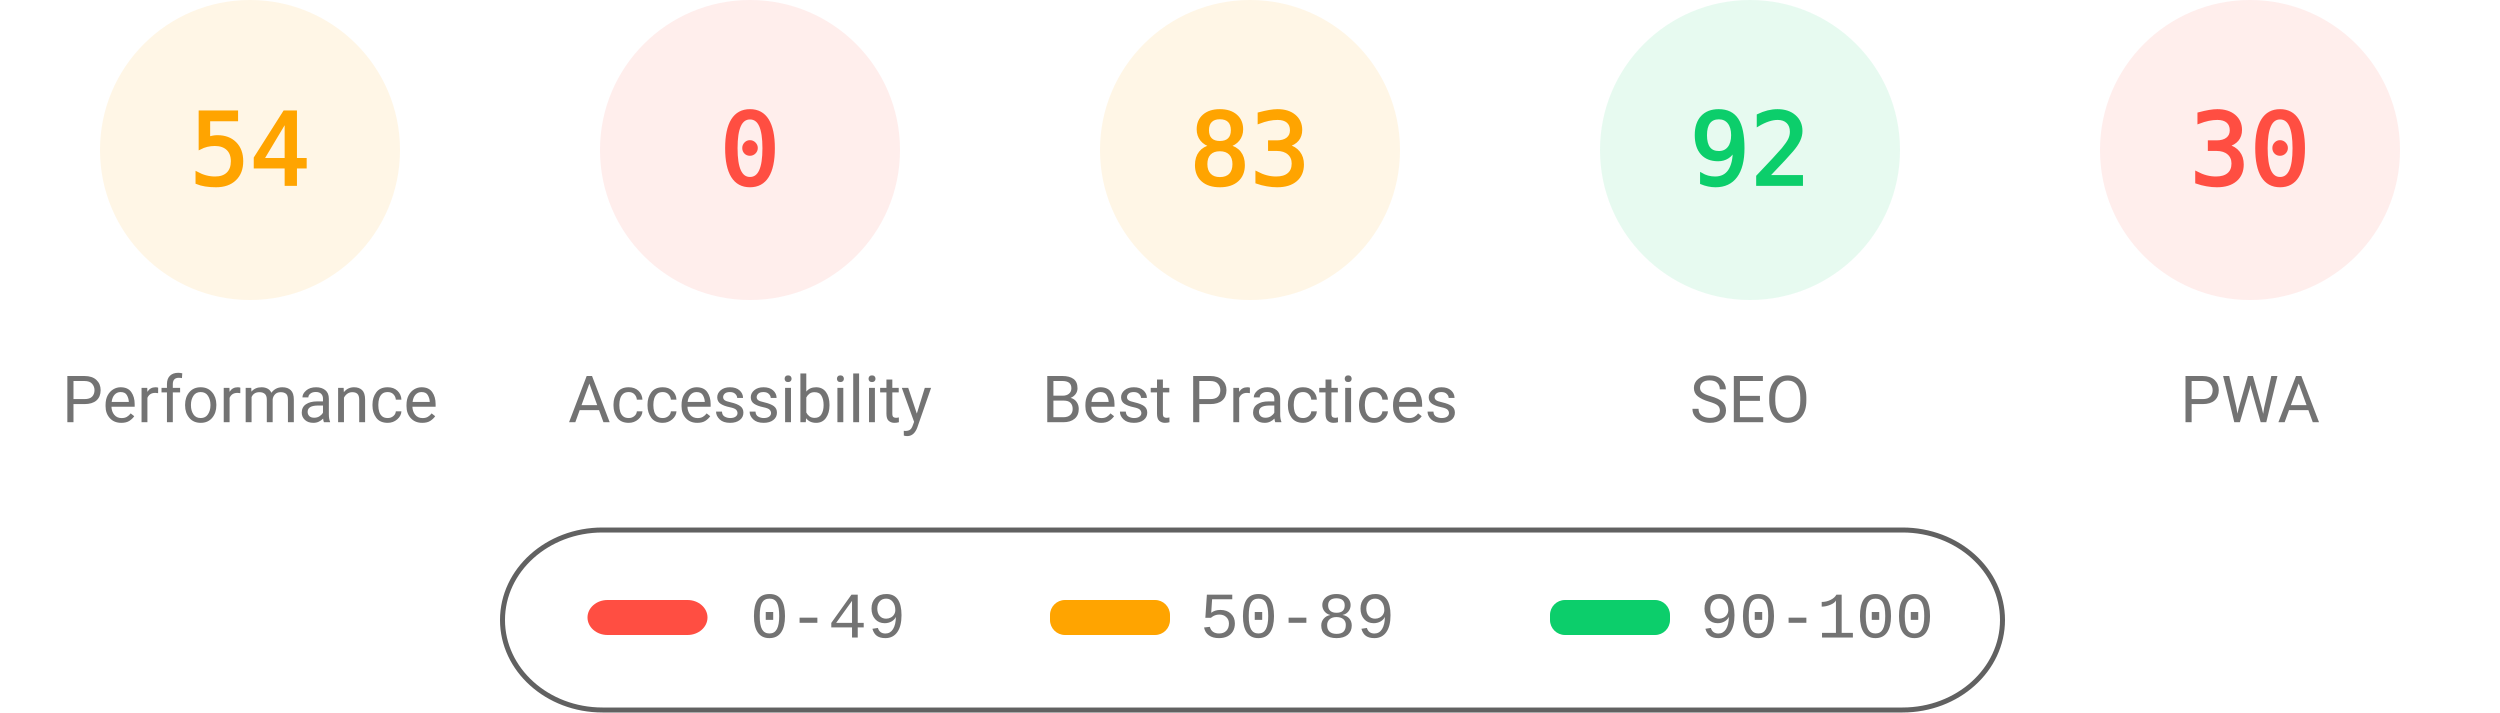
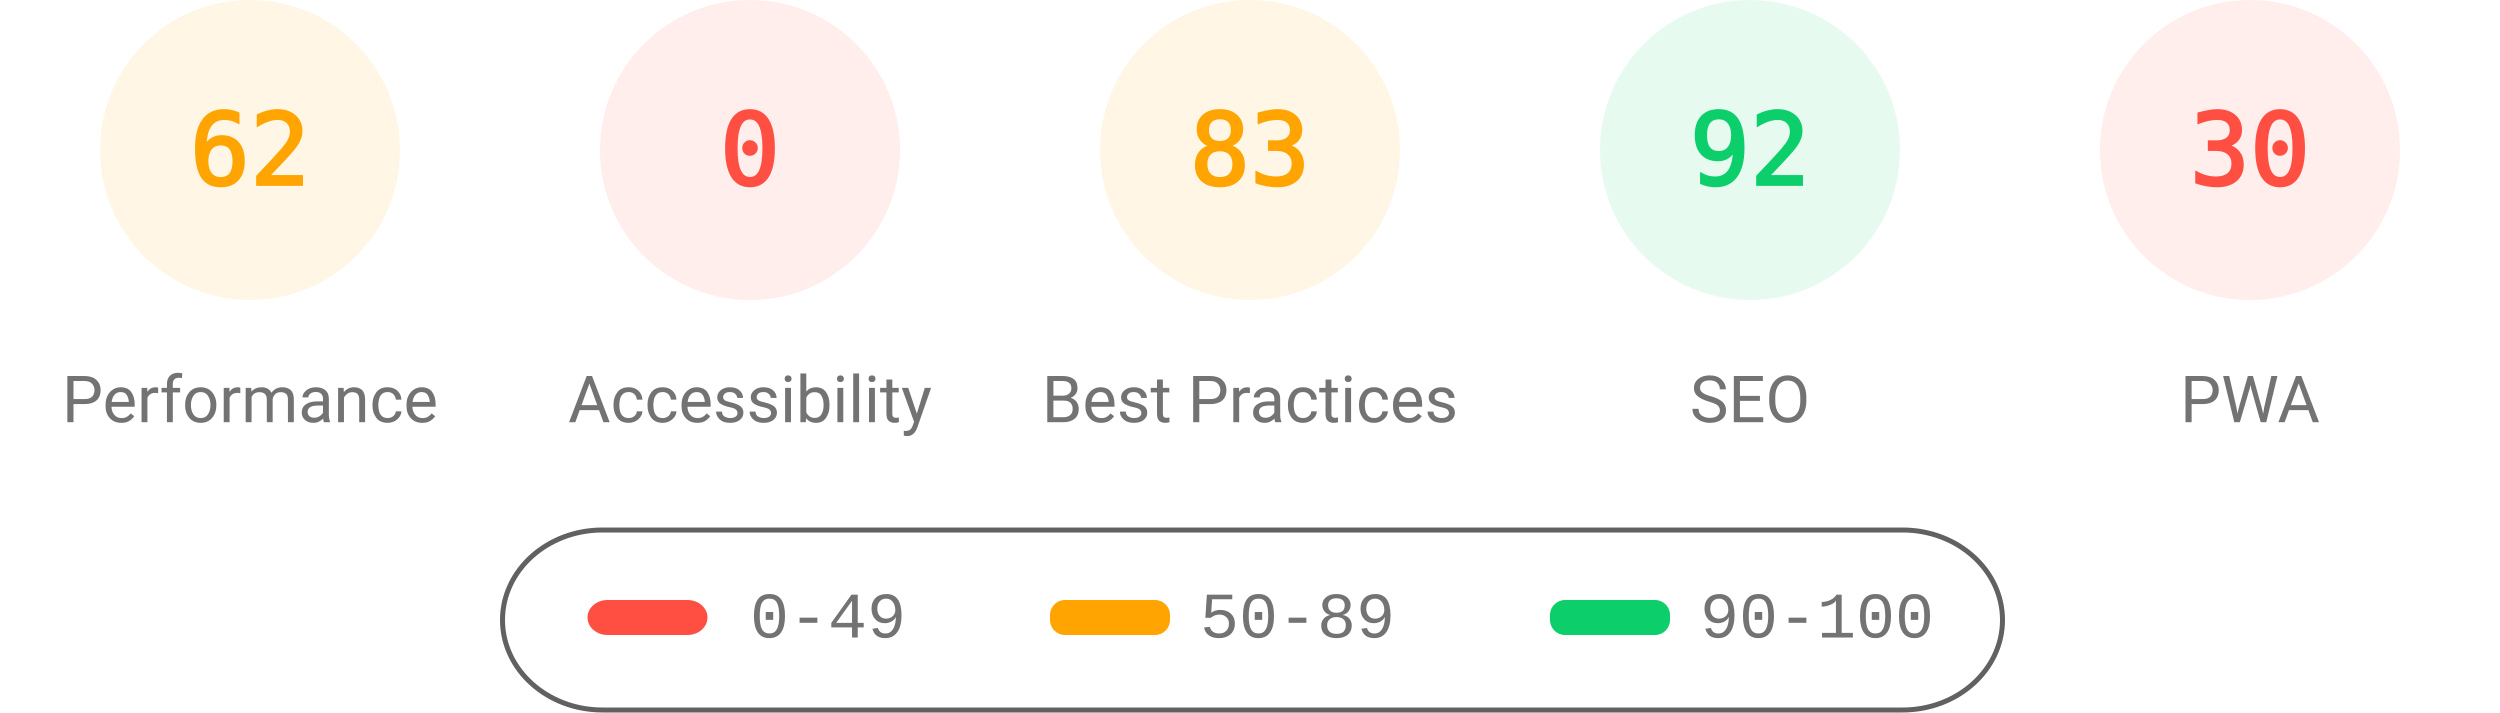
<svg xmlns="http://www.w3.org/2000/svg" fill="none" width="1000" height="285">
  <style>.gauge-base{opacity:.1}.gauge-arc{fill:none;animation-delay:250ms;stroke-linecap:round;transform:rotate(-90deg);transform-origin:100px 60px;animation:load-gauge 1s ease forwards}.guage-text{font-size:40px;font-family:monospace;text-align:center}.guage-red{color:#ff4e42;fill:#ff4e42;stroke:#ff4e42}.guage-orange{color:#ffa400;fill:#ffa400;stroke:#ffa400}.guage-green{color:#0cce6b;fill:#0cce6b;stroke:#0cce6b}.guage-undefined{color:#5c5c5c;fill:#5c5c5c;stroke:#5c5c5c}.guage-title{color:#737373;fill:#737373;stroke:none;font-size:26px;line-height:26px;font-family:Roboto,Halvetica,Arial,sans-serif}@keyframes load-gauge{from{stroke-dasharray:0 352.858}}</style>
  <svg class="guage-div guage-perf guage-orange" viewBox="0 0 200 200" width="200" height="200">
    <circle class="gauge-base" r="56" cx="100" cy="60" stroke-width="8" />
-     <circle class="gauge-arc guage-arc-1" r="56" cx="100" cy="60" stroke-width="8" style="stroke-dasharray:190.003,351.858" />
-     <text class="guage-text" x="100" y="60" alignment-baseline="central" dominant-baseline="central" text-anchor="middle">54</text>
+     <circle class="gauge-arc guage-arc-1" r="56" cx="100" cy="60" stroke-width="8" style="stroke-dasharray:218.152,351.858" />
+     <text class="guage-text" x="100" y="60" alignment-baseline="central" dominant-baseline="central" text-anchor="middle">62</text>
    <text class="guage-title" x="100" y="160" alignment-baseline="central" dominant-baseline="central" text-anchor="middle">Performance</text>
  </svg>
  <svg class="guage-div guage-acc guage-red" viewBox="0 0 200 200" width="200" height="200" x="200">
    <circle class="gauge-base" r="56" cx="100" cy="60" stroke-width="8" />
    <circle class="gauge-arc guage-arc-2" r="56" cx="100" cy="60" stroke-width="8" style="stroke-dasharray:0,351.858" />
    <text class="guage-text" x="100" y="60" alignment-baseline="central" dominant-baseline="central" text-anchor="middle">0</text>
    <text class="guage-title" x="100" y="160" alignment-baseline="central" dominant-baseline="central" text-anchor="middle">Accessibility</text>
  </svg>
  <svg class="guage-div guage-best guage-orange" viewBox="0 0 200 200" width="200" height="200" x="400">
    <circle class="gauge-base" r="56" cx="100" cy="60" stroke-width="8" />
    <circle class="gauge-arc guage-arc-3" r="56" cx="100" cy="60" stroke-width="8" style="stroke-dasharray:292.042,351.858" />
    <text class="guage-text" x="100" y="60" alignment-baseline="central" dominant-baseline="central" text-anchor="middle">83</text>
    <text class="guage-title" x="100" y="160" alignment-baseline="central" dominant-baseline="central" text-anchor="middle">Best Practices</text>
  </svg>
  <svg class="guage-div guage-seo guage-green" viewBox="0 0 200 200" width="200" height="200" x="600">
    <circle class="gauge-base" r="56" cx="100" cy="60" stroke-width="8" />
    <circle class="gauge-arc guage-arc-4" r="56" cx="100" cy="60" stroke-width="8" style="stroke-dasharray:323.709,351.858" />
    <text class="guage-text" x="100" y="60" alignment-baseline="central" dominant-baseline="central" text-anchor="middle">92</text>
    <text class="guage-title" x="100" y="160" alignment-baseline="central" dominant-baseline="central" text-anchor="middle">SEO</text>
  </svg>
  <svg class="guage-div guage-pwa guage-red" viewBox="0 0 200 200" width="200" height="200" x="800">
    <circle class="gauge-base" r="56" cx="100" cy="60" stroke-width="8" />
    <circle class="gauge-arc guage-arc-4" r="56" cx="100" cy="60" stroke-width="8" style="stroke-dasharray:105.557,351.858" />
    <text class="guage-text" x="100" y="60" alignment-baseline="central" dominant-baseline="central" text-anchor="middle">30</text>
    <text class="guage-title" x="100" y="160" alignment-baseline="central" dominant-baseline="central" text-anchor="middle">PWA</text>
  </svg>
  <svg width="604" height="76" x="200" y="210">
    <path fill="none" id="canvas_background" d="M-1-1h604v80H-1z" />
    <rect fill-opacity="0" stroke="#616161" stroke-width="2" rx="40" id="svg_2" height="72" width="600" y="2" x="1" fill="#000" />
    <rect stroke="#000" rx="8" id="svg_3" height="14" width="48" y="30" x="35" stroke-opacity="null" stroke-width="0" fill="#ff4e42" />
    <rect stroke="#000" rx="6" id="svg_4" height="14" width="48" y="30" x="220" stroke-opacity="null" stroke-width="0" fill="#ffa400" />
    <rect stroke="#000" rx="6" id="svg_5" height="14" width="48" y="30" x="420" stroke-opacity="null" stroke-width="0" fill="#0cce6b" />
    <text xml:space="preserve" text-anchor="start" font-family="'Courier New', Courier, monospace" font-size="26" id="svg_6" y="45" x="100" stroke-opacity="null" stroke-width="0" stroke="#000" fill="#737373">0-49</text>
    <text xml:space="preserve" text-anchor="start" font-family="'Courier New', Courier, monospace" font-size="26" id="svg_7" y="45" x="280" stroke-opacity="null" stroke-width="0" stroke="#000" fill="#737373">50-89</text>
    <text xml:space="preserve" text-anchor="start" font-family="'Courier New', Courier, monospace" font-size="26" id="svg_8" y="45" x="480" stroke-opacity="null" stroke-width="0" stroke="#000" fill="#737373">90-100</text>
  </svg>
</svg>
